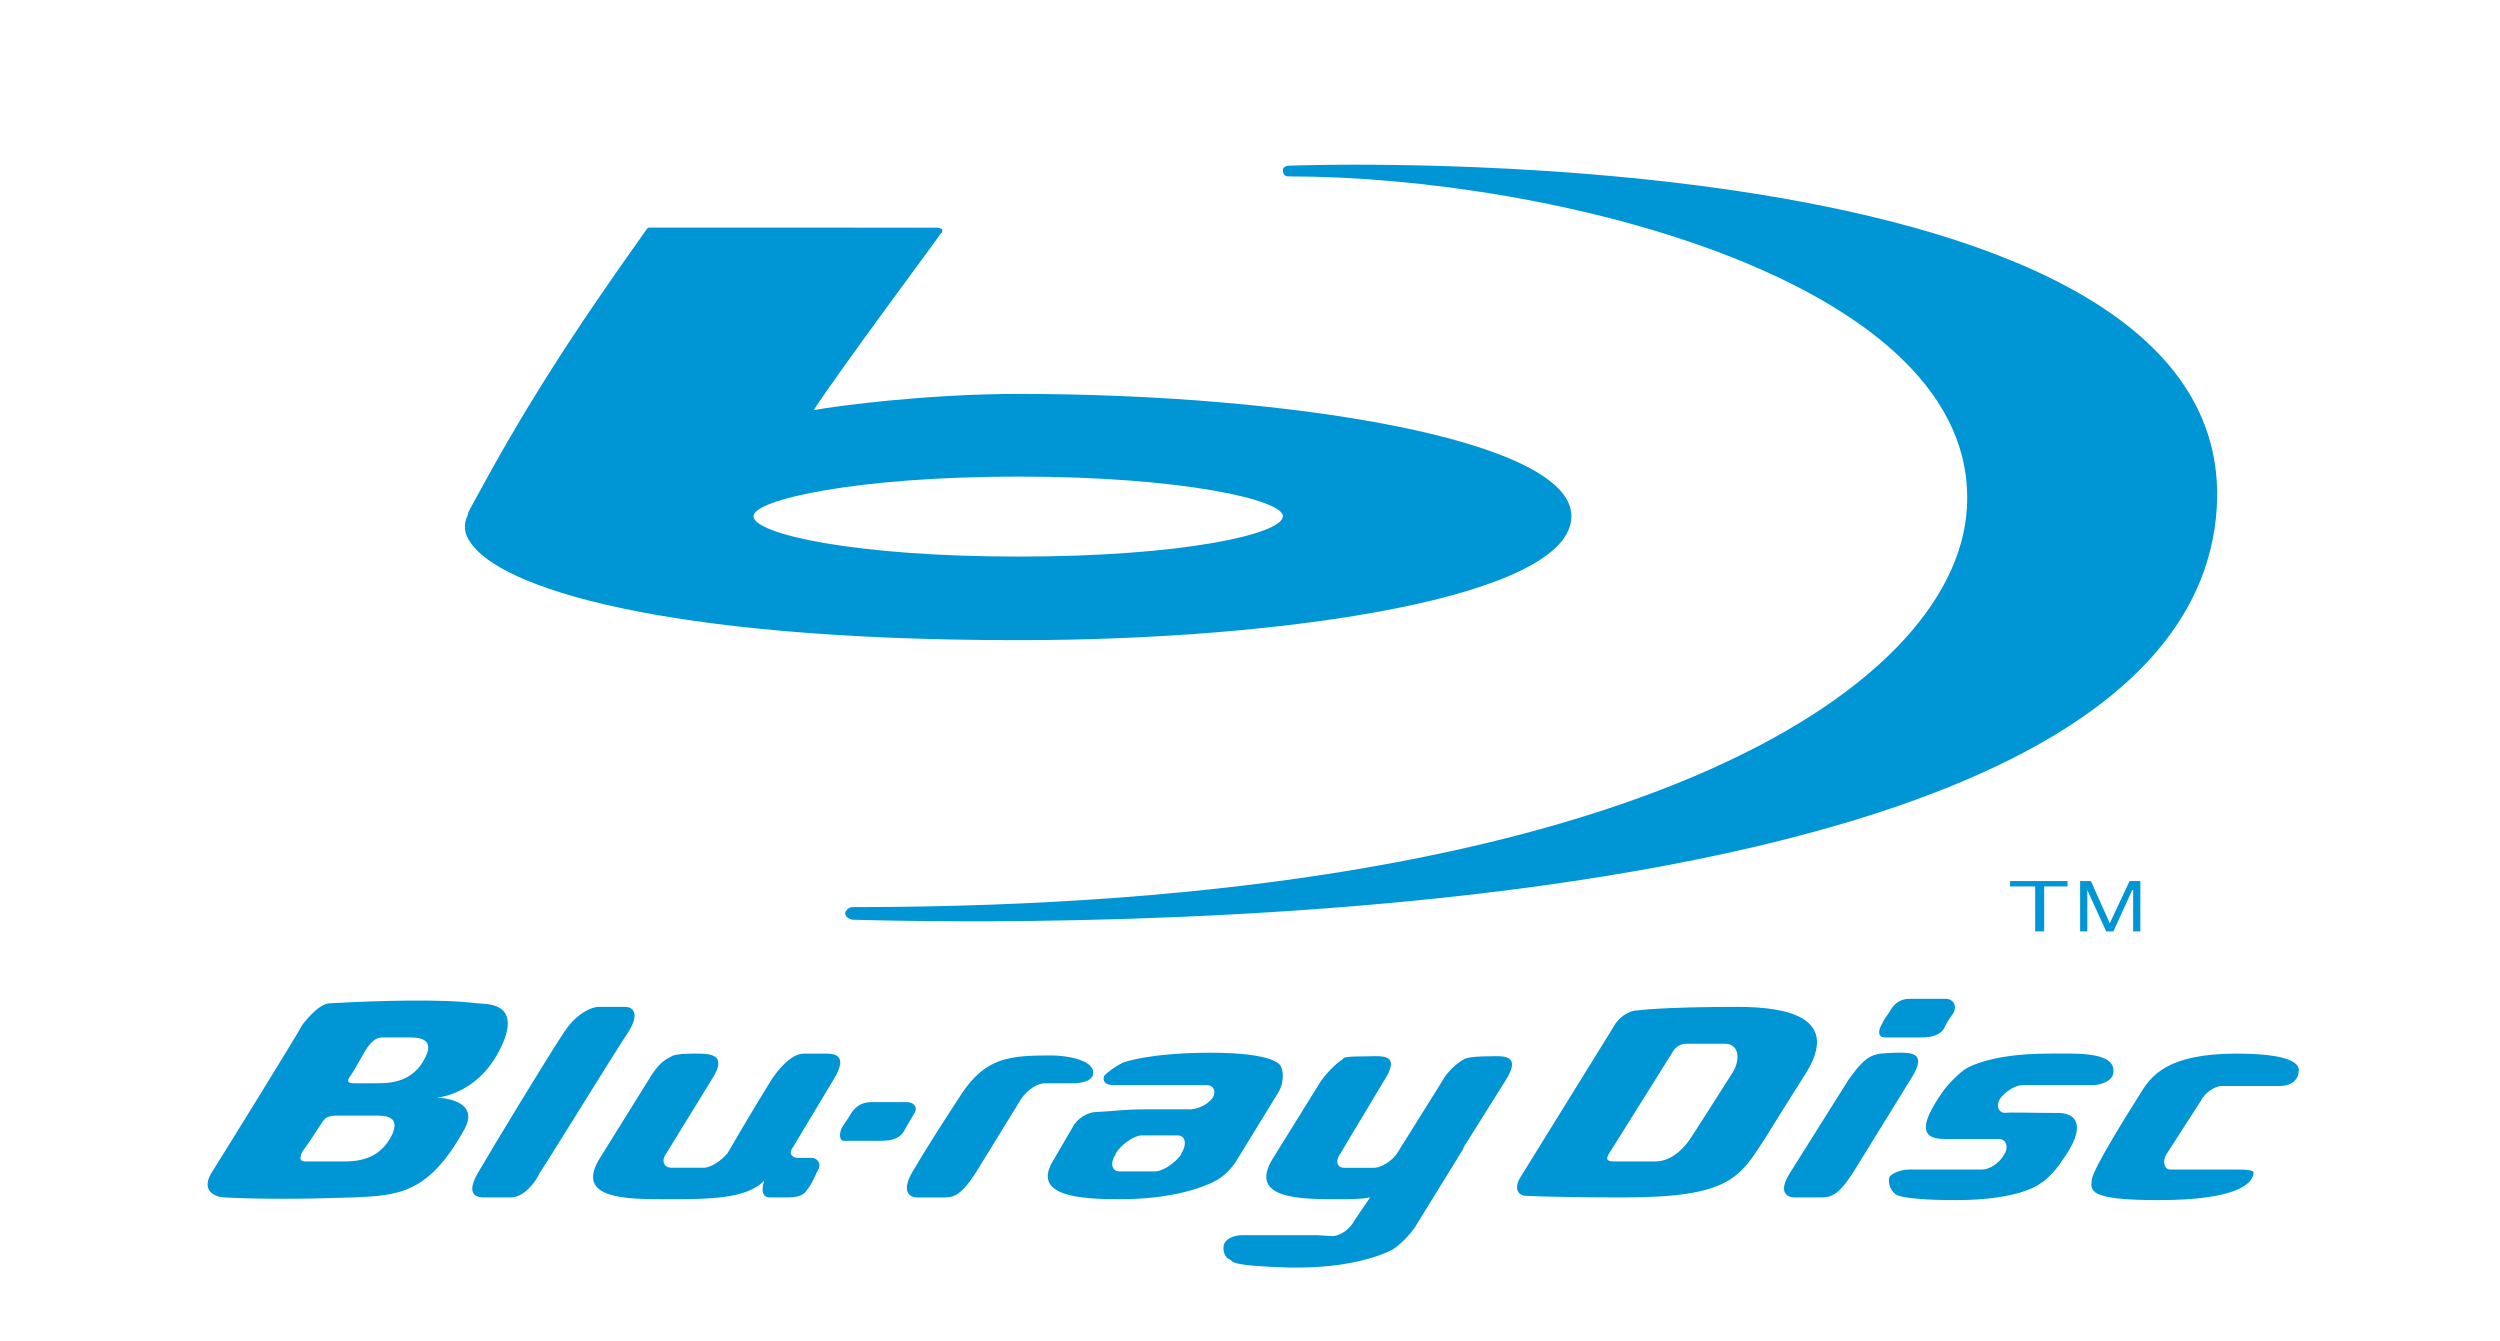
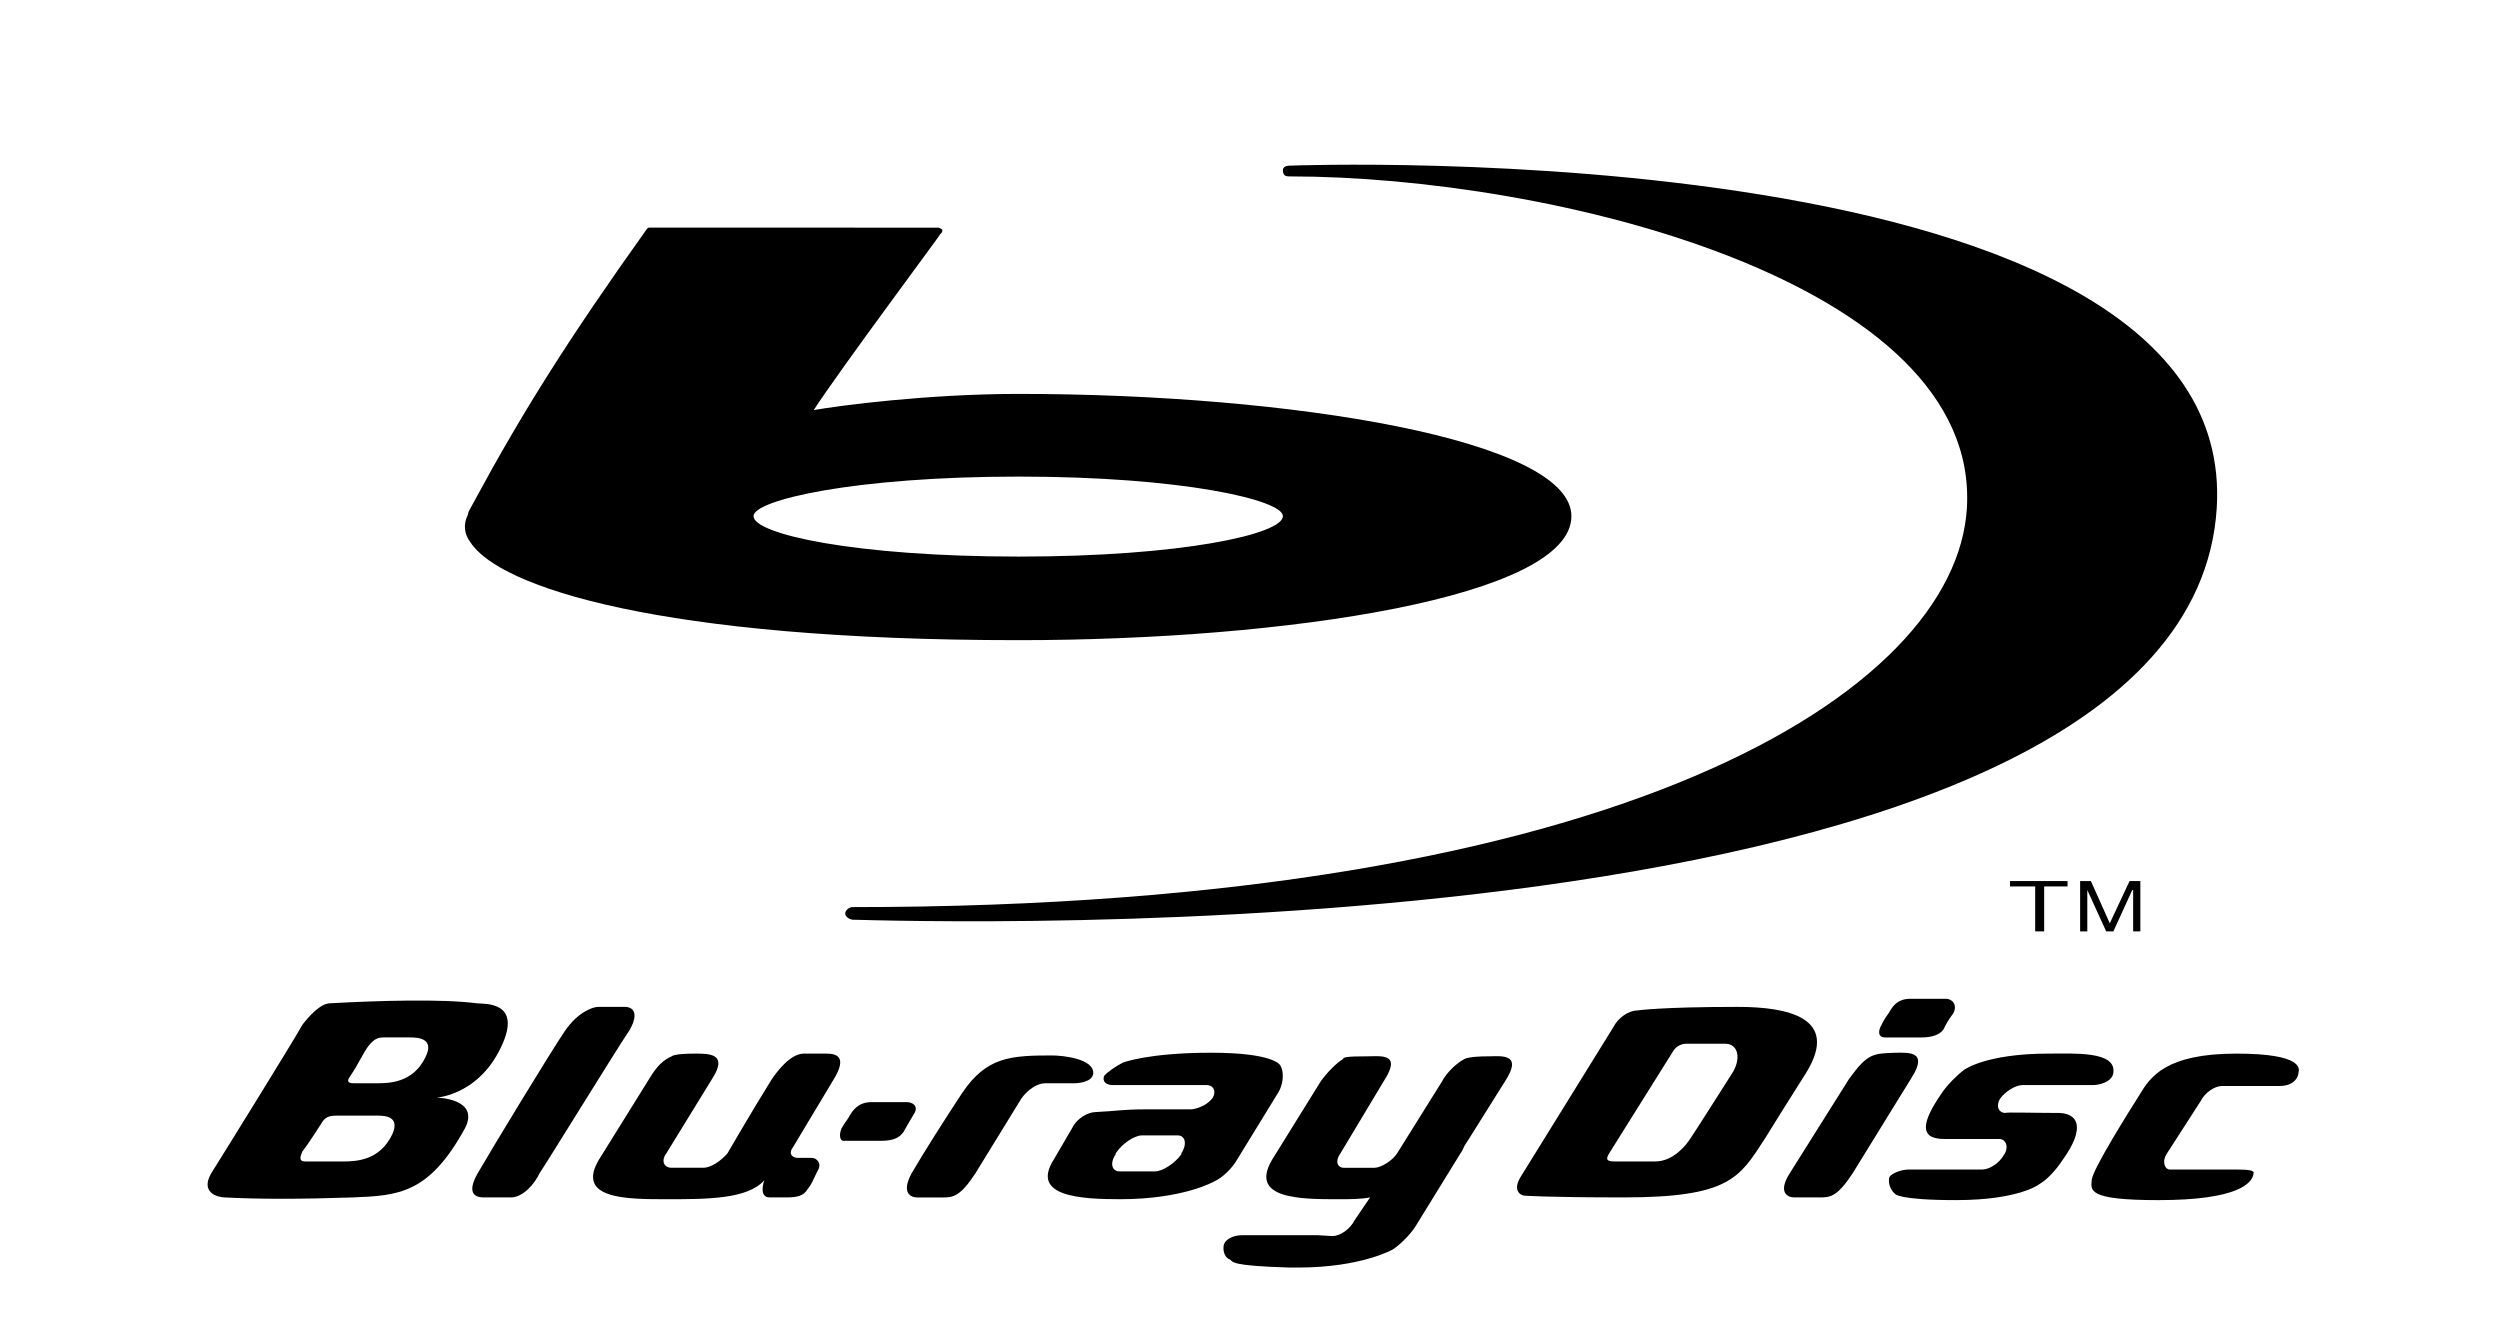
<svg xmlns="http://www.w3.org/2000/svg" version="1.1" id="Layer_1" width="386" height="207" viewBox="-0.744 82.256 386 207" overflow="visible" enable-background="new -0.744 82.256 386 207" xml:space="preserve">
  <g>
-     <path fill="#0095D5" d="M91.59,237.719c-0.693,0-3.053,0.693-5.135,3.746c-2.081,3.053-11.518,18.596-13.183,21.51c-1.805,2.914-1.249,4.164,0.693,4.164c1.665,0,2.082,0,4.163,0c1.943,0,3.747-2.221,4.441-3.748c0.972-1.387,12.073-19.428,13.877-22.063c1.526-2.638,0.556-3.607-0.694-3.607C94.644,237.719,91.59,237.719,91.59,237.719L91.59,237.719z" />
-     <path fill="#0095D5" d="M53.705,267.139c7.078-0.277,11.796-0.557,17.347-10.686c2.359-4.58-4.302-4.72-4.302-4.72c-0.972,0,6.106,0.14,9.853-7.771c3.47-7.217-2.637-6.66-3.746-6.799c-5.274-0.695-15.127-0.418-22.62,0c-1.527,0-3.331,2.08-4.303,3.33c-0.693,1.387-12.212,19.981-13.877,22.619c-1.805,2.774,0,3.887,1.804,4.024C39.134,267.416,45.795,267.416,53.705,267.139L53.705,267.139L53.705,267.139z M59.811,257.424c-1.942,4.025-5.551,4.164-7.632,4.164c-1.942,0-4.857,0-5.551,0s-1.388,0-0.694-1.527c0.972-1.248,2.359-3.469,2.915-4.303c0.555-0.971,1.109-1.248,2.358-1.248c0,0,4.719,0,5.968,0C58.285,254.51,61.199,254.371,59.811,257.424L59.811,257.424L59.811,257.424z M64.945,245.49c-1.942,4.022-5.689,4.022-7.632,4.022c-2.081,0-2.498,0-3.33,0c-0.556,0-1.527,0-0.556-1.248c0.972-1.389,2.081-3.748,2.775-4.58c0.693-0.832,1.249-1.25,2.221-1.25c0,0,2.914,0,4.024,0C63.558,242.436,66.473,242.436,64.945,245.49L64.945,245.49z" />
-     <path fill="#0095D5" d="M284.762,248.82l-9.158,14.57c-1.942,3.053-0.276,3.748,0.693,3.748c0.973,0,2.359,0,4.025,0c1.525,0,2.637-0.139,4.996-3.748l9.158-14.848c2.498-4.025-0.556-3.746-2.498-3.746C288.51,244.934,287.678,244.797,284.762,248.82L284.762,248.82z" />
-     <path fill="#0095D5" d="M322.51,249.791h-10.965c-1.109,0-2.637,0.973-3.469,2.082c-0.693,1.11-0.277,2.221,0.832,2.221c0-0.139,4.44,0,7.771,0c3.47-0.139,4.72,2.221,0.974,7.355c-0.695,1.108-2.222,2.914-3.472,3.606c0,0-3.053,2.498-12.905,2.498c-9.021,0-9.437-0.973-9.437-0.973c-0.832-0.693-1.108-1.941-0.832-2.638c0.416-0.555,1.806-1.108,2.914-1.108H305.3c1.109,0,2.637-0.971,3.33-2.221c0.834-1.109,0.416-2.496-0.693-2.496c0,0-4.44,0-8.464,0c-4.024,0-3.47-2.64-0.416-7.078c0.832-1.25,2.358-2.775,3.469-3.609c0,0,3.33-2.498,13.045-2.498c3.887,0,10.407-0.416,9.992,2.916C325.424,249.375,323.203,249.791,322.51,249.791L322.51,249.791z" />
-     <path fill="#0095D5" d="M351.234,249.93h-8.882c-1.11,0-2.637,0.973-3.329,2.359l-5.273,8.188c-0.695,1.111-0.277,2.359,0.555,2.359c0,0,9.021,0,10.547,0c1.525,0,2.498,0.139,2.359,0.555c-0.139,1.527-2.359,4.164-14.711,4.164c-11.102,0-10.408-1.527-10.27-3.19c0.278-1.806,5.688-10.408,7.354-13.046c1.666-2.774,4.025-6.385,14.988-6.385c10.27,0,9.713,2.359,9.574,2.916C354.148,248.404,353.594,249.93,351.234,249.93L351.234,249.93z" />
-     <path fill="#0095D5" d="M299.75,236.469c0.832,0,1.805,0.834,1.109,2.221c-0.832,1.111-1.109,1.666-1.525,2.498c-0.555,0.832-1.805,1.248-3.33,1.248c-1.527,0-5.135,0-5.689,0c-1.11,0-1.11-0.971-0.557-1.94c0.416-0.832,0.693-1.25,1.111-1.806c0.416-0.692,1.109-2.221,3.33-2.221H299.75L299.75,236.469z" />
-     <path fill="#0095D5" d="M133.777,252.428c-2.081,0-2.914,1.389-3.33,2.082c-0.278,0.555-0.694,0.971-1.249,1.943c-0.417,0.971-0.278,1.94,0.277,1.94c0.693,0,4.44,0,5.967,0c1.805,0,2.775-0.555,3.33-1.387c0.556-0.971,0.694-1.25,1.527-2.637c0.971-1.388-0.278-1.943-0.972-1.943L133.777,252.428L133.777,252.428z" />
-     <path fill="#0095D5" d="M271.719,258.119c3.607-5.83,1.387-2.222,6.521-10.408c4.996-8.328-2.914-9.992-10.686-9.992c-11.935,0-15.544,0.555-15.544,0.555c-1.247,0-2.913,1.109-3.606,2.498l-14.434,23.314c-0.832,1.387-0.556,2.496,0.557,2.774c0,0,3.469,0.277,15.402,0.277C266.307,267.139,267.832,264.086,271.719,258.119L271.719,258.119L271.719,258.119zM266.861,247.711c0,0-6.244,9.852-6.662,10.408c-0.555,0.832-2.498,3.469-5.412,3.469c-1.803,0-4.301,0-6.105,0c-1.111,0-1.666-0.139-0.971-1.25l9.99-15.959c0.418-0.555,1.111-0.971,1.943-0.971c1.666,0,4.719,0,5.967,0C267.555,243.408,268.109,245.49,266.861,247.711L266.861,247.711z" />
-     <path fill="#0095D5" d="M176.103,253.539c-3.469,0-4.579,0.276-7.632,0.416c-1.249,0-2.914,0.971-3.608,2.358l-2.914,4.996c-3.608,5.689,4.163,6.105,10.269,6.105c9.854,0,14.571-2.775,14.571-2.775c1.249-0.555,2.776-2.082,3.47-3.33l6.384-10.408c0.694-1.11,0.973-3.053,0.276-4.163c0,0-0.832-1.941-10.685-1.941c-9.714,0-13.6,1.525-13.6,1.525c-1.11,0.555-2.498,1.526-2.915,2.082c-0.276,0.831,0.278,1.387,1.389,1.387h14.432c1.111,0,1.527,0.973,0.972,1.942c-1.249,1.666-3.33,1.806-3.33,1.806H176.103L176.103,253.539z M181.654,260.338v0.139c-0.972,1.39-2.915,2.638-4.024,2.638h-2.914h-2.637c-1.11,0-1.527-1.248-0.556-2.638v-0.139c0.972-1.525,2.914-2.775,4.024-2.775h5.551C182.209,257.563,182.625,258.813,181.654,260.338L181.654,260.338z" />
-     <path fill="#0095D5" d="M156.953,251.873c0.971-1.388,2.497-2.359,3.607-2.359H165c0.694,0,2.914-0.139,3.054-1.524c0.139-2.222-4.58-2.775-6.384-2.775c-6.522,0-10.131,0.277-13.878,5.828c-2.914,4.438-5.828,9.02-7.771,12.35c-1.665,3.054-0.138,3.748,0.833,3.748c0.972,0,2.498,0,4.024,0s2.637-0.139,4.996-3.748L156.953,251.873L156.953,251.873z" />
-     <path fill="#0095D5" d="M127.949,248.959l-6.245,10.408c-0.833,1.108,0,1.664,0.693,1.664c0.833,0,1.527,0,2.221,0c0.694,0,1.665,0.834,0.832,2.082c-0.693,1.389-0.832,1.942-1.525,2.774c-0.556,0.973-1.527,1.25-3.192,1.25c-1.109,0-1.942,0-2.637,0c-1.804,0-0.833-2.637-0.833-2.637c-2.636,2.914-8.742,2.914-15.126,2.914c-6.105,0-14.016,0-10.407-6.105l7.771-12.49c1.249-2.082,2.22-2.913,3.469-3.469c0,0,0.277-0.418,3.607-0.418c2.221,0,5.135,0,2.638,3.887l-7.078,11.519c-0.832,1.111-0.416,2.221,0.833,2.221h4.856c1.249,0,2.776-1.108,3.747-2.221c0,0,3.608-6.244,6.801-11.379c0.832-1.248,2.914-4.025,4.995-4.025c0,0,1.943,0,3.47,0C128.366,244.934,130.169,245.352,127.949,248.959L127.949,248.959z" />
-     <path fill="#0095D5" d="M191.091,272.967h11.519l2.359,0.139c1.248,0,2.775-1.108,3.469-2.498l2.359-3.469c-1.527,0.277-3.053,0.277-4.857,0.277c-5.828,0-13.876,0-10.27-6.105l7.494-12.073c0.971-1.388,2.498-2.914,3.469-3.47c0-0.276,0.555-0.416,3.748-0.416c2.08,0,5.412-0.555,2.496,3.886l-6.66,11.102c-0.832,1.111-0.555,2.221,0.555,2.221h4.72c0.971,0,2.774-1.108,3.469-2.221l6.938-11.103c0.693-1.387,2.359-2.913,3.47-3.469c0,0,0.557-0.416,3.745-0.416c1.806,0,5.414-0.555,2.5,3.885l-5.829,9.3c-0.277,0.416-0.416,0.555-0.693,1.248l-7.354,11.934c-0.832,1.25-2.359,2.777-3.469,3.471c0,0-4.857,2.775-14.57,2.775c-0.416,0-0.973,0-1.389,0c-9.021-0.277-8.604-0.834-9.159-1.25c-0.556-0.139-1.111-0.971-0.973-2.082C188.315,273.66,189.564,272.967,191.091,272.967L191.091,272.967z" />
-     <path fill="#0095D5" d="M99.501,117.401c-0.278,0-0.278,0.141-0.417,0.278c-12.073,16.93-19.15,28.171-26.645,42.048l-0.832,1.526l-0.14,0.556c-0.693,1.389-0.555,2.914,0.417,4.163c4.44,6.938,29.281,15.126,84.651,15.126c41.354,0,85.345-6.661,85.345-19.149c0-11.797-43.297-18.873-85.345-18.873c-14.017,0-27.755,1.804-31.641,2.498c3.747-5.829,19.567-27.063,19.567-27.2c0.277-0.277,0.277-0.277,0.277-0.416v-0.277c-0.277-0.139-0.416-0.278-0.693-0.278L99.501,117.401L99.501,117.401zM115.598,161.948c0-2.498,15.682-6.106,40.938-6.106c25.256,0,40.8,3.608,40.8,6.106c0,2.774-15.543,6.244-40.8,6.244C131.279,168.193,115.598,164.724,115.598,161.948L115.598,161.948z" />
-     <path fill="#0095D5" d="M130.863,224.258c7.077,0.139,206.217,7.076,210.659-63.559c3.606-58.425-142.938-52.873-142.938-52.873c-0.276,0-1.248,0-1.248,0.693c0,0.833,0.416,0.973,0.972,0.973c40.659,0,106.717,16.235,104.635,51.207c-1.666,28.31-53.289,61.614-172.079,61.614c-0.555,0-1.11,0.556-1.11,0.972C129.753,223.703,130.169,224.119,130.863,224.258L130.863,224.258z" />
-     <polygon fill="#0095D5" points="313.488,219.123 309.604,219.123 309.604,218.291 318.484,218.291 318.484,219.123 314.877,219.123 314.877,226.061 313.488,226.061" />
-     <polygon fill="#0095D5" points="320.428,218.291 322.092,218.291 325.008,224.813 328.061,218.291 329.725,218.291 329.725,226.061 328.615,226.061 328.615,219.678 328.477,219.678 325.563,226.061 324.451,226.061 321.537,219.678 321.537,226.061 320.428,226.061" />
+     <path fill="#000000" d="M91.59,237.719c-0.693,0-3.053,0.693-5.135,3.746c-2.081,3.053-11.518,18.596-13.183,21.51c-1.805,2.914-1.249,4.164,0.693,4.164c1.665,0,2.082,0,4.163,0c1.943,0,3.747-2.221,4.441-3.748c0.972-1.387,12.073-19.428,13.877-22.063c1.526-2.638,0.556-3.607-0.694-3.607C94.644,237.719,91.59,237.719,91.59,237.719L91.59,237.719z" />
+     <path fill="#000000" d="M53.705,267.139c7.078-0.277,11.796-0.557,17.347-10.686c2.359-4.58-4.302-4.72-4.302-4.72c-0.972,0,6.106,0.14,9.853-7.771c3.47-7.217-2.637-6.66-3.746-6.799c-5.274-0.695-15.127-0.418-22.62,0c-1.527,0-3.331,2.08-4.303,3.33c-0.693,1.387-12.212,19.981-13.877,22.619c-1.805,2.774,0,3.887,1.804,4.024C39.134,267.416,45.795,267.416,53.705,267.139L53.705,267.139L53.705,267.139z M59.811,257.424c-1.942,4.025-5.551,4.164-7.632,4.164c-1.942,0-4.857,0-5.551,0s-1.388,0-0.694-1.527c0.972-1.248,2.359-3.469,2.915-4.303c0.555-0.971,1.109-1.248,2.358-1.248c0,0,4.719,0,5.968,0C58.285,254.51,61.199,254.371,59.811,257.424L59.811,257.424L59.811,257.424z M64.945,245.49c-1.942,4.022-5.689,4.022-7.632,4.022c-2.081,0-2.498,0-3.33,0c-0.556,0-1.527,0-0.556-1.248c0.972-1.389,2.081-3.748,2.775-4.58c0.693-0.832,1.249-1.25,2.221-1.25c0,0,2.914,0,4.024,0C63.558,242.436,66.473,242.436,64.945,245.49L64.945,245.49z" />
+     <path fill="#000000" d="M284.762,248.82l-9.158,14.57c-1.942,3.053-0.276,3.748,0.693,3.748c0.973,0,2.359,0,4.025,0c1.525,0,2.637-0.139,4.996-3.748l9.158-14.848c2.498-4.025-0.556-3.746-2.498-3.746C288.51,244.934,287.678,244.797,284.762,248.82L284.762,248.82z" />
+     <path fill="#000000" d="M322.51,249.791h-10.965c-1.109,0-2.637,0.973-3.469,2.082c-0.693,1.11-0.277,2.221,0.832,2.221c0-0.139,4.44,0,7.771,0c3.47-0.139,4.72,2.221,0.974,7.355c-0.695,1.108-2.222,2.914-3.472,3.606c0,0-3.053,2.498-12.905,2.498c-9.021,0-9.437-0.973-9.437-0.973c-0.832-0.693-1.108-1.941-0.832-2.638c0.416-0.555,1.806-1.108,2.914-1.108H305.3c1.109,0,2.637-0.971,3.33-2.221c0.834-1.109,0.416-2.496-0.693-2.496c0,0-4.44,0-8.464,0c-4.024,0-3.47-2.64-0.416-7.078c0.832-1.25,2.358-2.775,3.469-3.609c0,0,3.33-2.498,13.045-2.498c3.887,0,10.407-0.416,9.992,2.916C325.424,249.375,323.203,249.791,322.51,249.791L322.51,249.791z" />
+     <path fill="#000000" d="M351.234,249.93h-8.882c-1.11,0-2.637,0.973-3.329,2.359l-5.273,8.188c-0.695,1.111-0.277,2.359,0.555,2.359c0,0,9.021,0,10.547,0c1.525,0,2.498,0.139,2.359,0.555c-0.139,1.527-2.359,4.164-14.711,4.164c-11.102,0-10.408-1.527-10.27-3.19c0.278-1.806,5.688-10.408,7.354-13.046c1.666-2.774,4.025-6.385,14.988-6.385c10.27,0,9.713,2.359,9.574,2.916C354.148,248.404,353.594,249.93,351.234,249.93L351.234,249.93z" />
+     <path fill="#000000" d="M299.75,236.469c0.832,0,1.805,0.834,1.109,2.221c-0.832,1.111-1.109,1.666-1.525,2.498c-0.555,0.832-1.805,1.248-3.33,1.248c-1.527,0-5.135,0-5.689,0c-1.11,0-1.11-0.971-0.557-1.94c0.416-0.832,0.693-1.25,1.111-1.806c0.416-0.692,1.109-2.221,3.33-2.221H299.75L299.75,236.469z" />
+     <path fill="#000000" d="M133.777,252.428c-2.081,0-2.914,1.389-3.33,2.082c-0.278,0.555-0.694,0.971-1.249,1.943c-0.417,0.971-0.278,1.94,0.277,1.94c0.693,0,4.44,0,5.967,0c1.805,0,2.775-0.555,3.33-1.387c0.556-0.971,0.694-1.25,1.527-2.637c0.971-1.388-0.278-1.943-0.972-1.943L133.777,252.428L133.777,252.428z" />
+     <path fill="#000000" d="M271.719,258.119c3.607-5.83,1.387-2.222,6.521-10.408c4.996-8.328-2.914-9.992-10.686-9.992c-11.935,0-15.544,0.555-15.544,0.555c-1.247,0-2.913,1.109-3.606,2.498l-14.434,23.314c-0.832,1.387-0.556,2.496,0.557,2.774c0,0,3.469,0.277,15.402,0.277C266.307,267.139,267.832,264.086,271.719,258.119L271.719,258.119L271.719,258.119zM266.861,247.711c0,0-6.244,9.852-6.662,10.408c-0.555,0.832-2.498,3.469-5.412,3.469c-1.803,0-4.301,0-6.105,0c-1.111,0-1.666-0.139-0.971-1.25l9.99-15.959c0.418-0.555,1.111-0.971,1.943-0.971c1.666,0,4.719,0,5.967,0C267.555,243.408,268.109,245.49,266.861,247.711L266.861,247.711z" />
+     <path fill="#000000" d="M176.103,253.539c-3.469,0-4.579,0.276-7.632,0.416c-1.249,0-2.914,0.971-3.608,2.358l-2.914,4.996c-3.608,5.689,4.163,6.105,10.269,6.105c9.854,0,14.571-2.775,14.571-2.775c1.249-0.555,2.776-2.082,3.47-3.33l6.384-10.408c0.694-1.11,0.973-3.053,0.276-4.163c0,0-0.832-1.941-10.685-1.941c-9.714,0-13.6,1.525-13.6,1.525c-1.11,0.555-2.498,1.526-2.915,2.082c-0.276,0.831,0.278,1.387,1.389,1.387h14.432c1.111,0,1.527,0.973,0.972,1.942c-1.249,1.666-3.33,1.806-3.33,1.806H176.103L176.103,253.539z M181.654,260.338v0.139c-0.972,1.39-2.915,2.638-4.024,2.638h-2.914h-2.637c-1.11,0-1.527-1.248-0.556-2.638v-0.139c0.972-1.525,2.914-2.775,4.024-2.775h5.551C182.209,257.563,182.625,258.813,181.654,260.338L181.654,260.338z" />
+     <path fill="#000000" d="M156.953,251.873c0.971-1.388,2.497-2.359,3.607-2.359H165c0.694,0,2.914-0.139,3.054-1.524c0.139-2.222-4.58-2.775-6.384-2.775c-6.522,0-10.131,0.277-13.878,5.828c-2.914,4.438-5.828,9.02-7.771,12.35c-1.665,3.054-0.138,3.748,0.833,3.748c0.972,0,2.498,0,4.024,0s2.637-0.139,4.996-3.748L156.953,251.873L156.953,251.873z" />
+     <path fill="#000000" d="M127.949,248.959l-6.245,10.408c-0.833,1.108,0,1.664,0.693,1.664c0.833,0,1.527,0,2.221,0c0.694,0,1.665,0.834,0.832,2.082c-0.693,1.389-0.832,1.942-1.525,2.774c-0.556,0.973-1.527,1.25-3.192,1.25c-1.109,0-1.942,0-2.637,0c-1.804,0-0.833-2.637-0.833-2.637c-2.636,2.914-8.742,2.914-15.126,2.914c-6.105,0-14.016,0-10.407-6.105l7.771-12.49c1.249-2.082,2.22-2.913,3.469-3.469c0,0,0.277-0.418,3.607-0.418c2.221,0,5.135,0,2.638,3.887l-7.078,11.519c-0.832,1.111-0.416,2.221,0.833,2.221h4.856c1.249,0,2.776-1.108,3.747-2.221c0,0,3.608-6.244,6.801-11.379c0.832-1.248,2.914-4.025,4.995-4.025c0,0,1.943,0,3.47,0C128.366,244.934,130.169,245.352,127.949,248.959L127.949,248.959z" />
+     <path fill="#000000" d="M191.091,272.967h11.519l2.359,0.139c1.248,0,2.775-1.108,3.469-2.498l2.359-3.469c-1.527,0.277-3.053,0.277-4.857,0.277c-5.828,0-13.876,0-10.27-6.105l7.494-12.073c0.971-1.388,2.498-2.914,3.469-3.47c0-0.276,0.555-0.416,3.748-0.416c2.08,0,5.412-0.555,2.496,3.886l-6.66,11.102c-0.832,1.111-0.555,2.221,0.555,2.221h4.72c0.971,0,2.774-1.108,3.469-2.221l6.938-11.103c0.693-1.387,2.359-2.913,3.47-3.469c0,0,0.557-0.416,3.745-0.416c1.806,0,5.414-0.555,2.5,3.885l-5.829,9.3c-0.277,0.416-0.416,0.555-0.693,1.248l-7.354,11.934c-0.832,1.25-2.359,2.777-3.469,3.471c0,0-4.857,2.775-14.57,2.775c-0.416,0-0.973,0-1.389,0c-9.021-0.277-8.604-0.834-9.159-1.25c-0.556-0.139-1.111-0.971-0.973-2.082C188.315,273.66,189.564,272.967,191.091,272.967L191.091,272.967z" />
+     <path fill="#000000" d="M99.501,117.401c-0.278,0-0.278,0.141-0.417,0.278c-12.073,16.93-19.15,28.171-26.645,42.048l-0.832,1.526l-0.14,0.556c-0.693,1.389-0.555,2.914,0.417,4.163c4.44,6.938,29.281,15.126,84.651,15.126c41.354,0,85.345-6.661,85.345-19.149c0-11.797-43.297-18.873-85.345-18.873c-14.017,0-27.755,1.804-31.641,2.498c3.747-5.829,19.567-27.063,19.567-27.2c0.277-0.277,0.277-0.277,0.277-0.416v-0.277c-0.277-0.139-0.416-0.278-0.693-0.278L99.501,117.401L99.501,117.401zM115.598,161.948c0-2.498,15.682-6.106,40.938-6.106c25.256,0,40.8,3.608,40.8,6.106c0,2.774-15.543,6.244-40.8,6.244C131.279,168.193,115.598,164.724,115.598,161.948L115.598,161.948z" />
+     <path fill="#000000" d="M130.863,224.258c7.077,0.139,206.217,7.076,210.659-63.559c3.606-58.425-142.938-52.873-142.938-52.873c-0.276,0-1.248,0-1.248,0.693c0,0.833,0.416,0.973,0.972,0.973c40.659,0,106.717,16.235,104.635,51.207c-1.666,28.31-53.289,61.614-172.079,61.614c-0.555,0-1.11,0.556-1.11,0.972C129.753,223.703,130.169,224.119,130.863,224.258L130.863,224.258z" />
+     <polygon fill="#000000" points="313.488,219.123 309.604,219.123 309.604,218.291 318.484,218.291 318.484,219.123 314.877,219.123 314.877,226.061 313.488,226.061" />
+     <polygon fill="#000000" points="320.428,218.291 322.092,218.291 325.008,224.813 328.061,218.291 329.725,218.291 329.725,226.061 328.615,226.061 328.615,219.678 328.477,219.678 325.563,226.061 324.451,226.061 321.537,219.678 321.537,226.061 320.428,226.061" />
  </g>
</svg>
